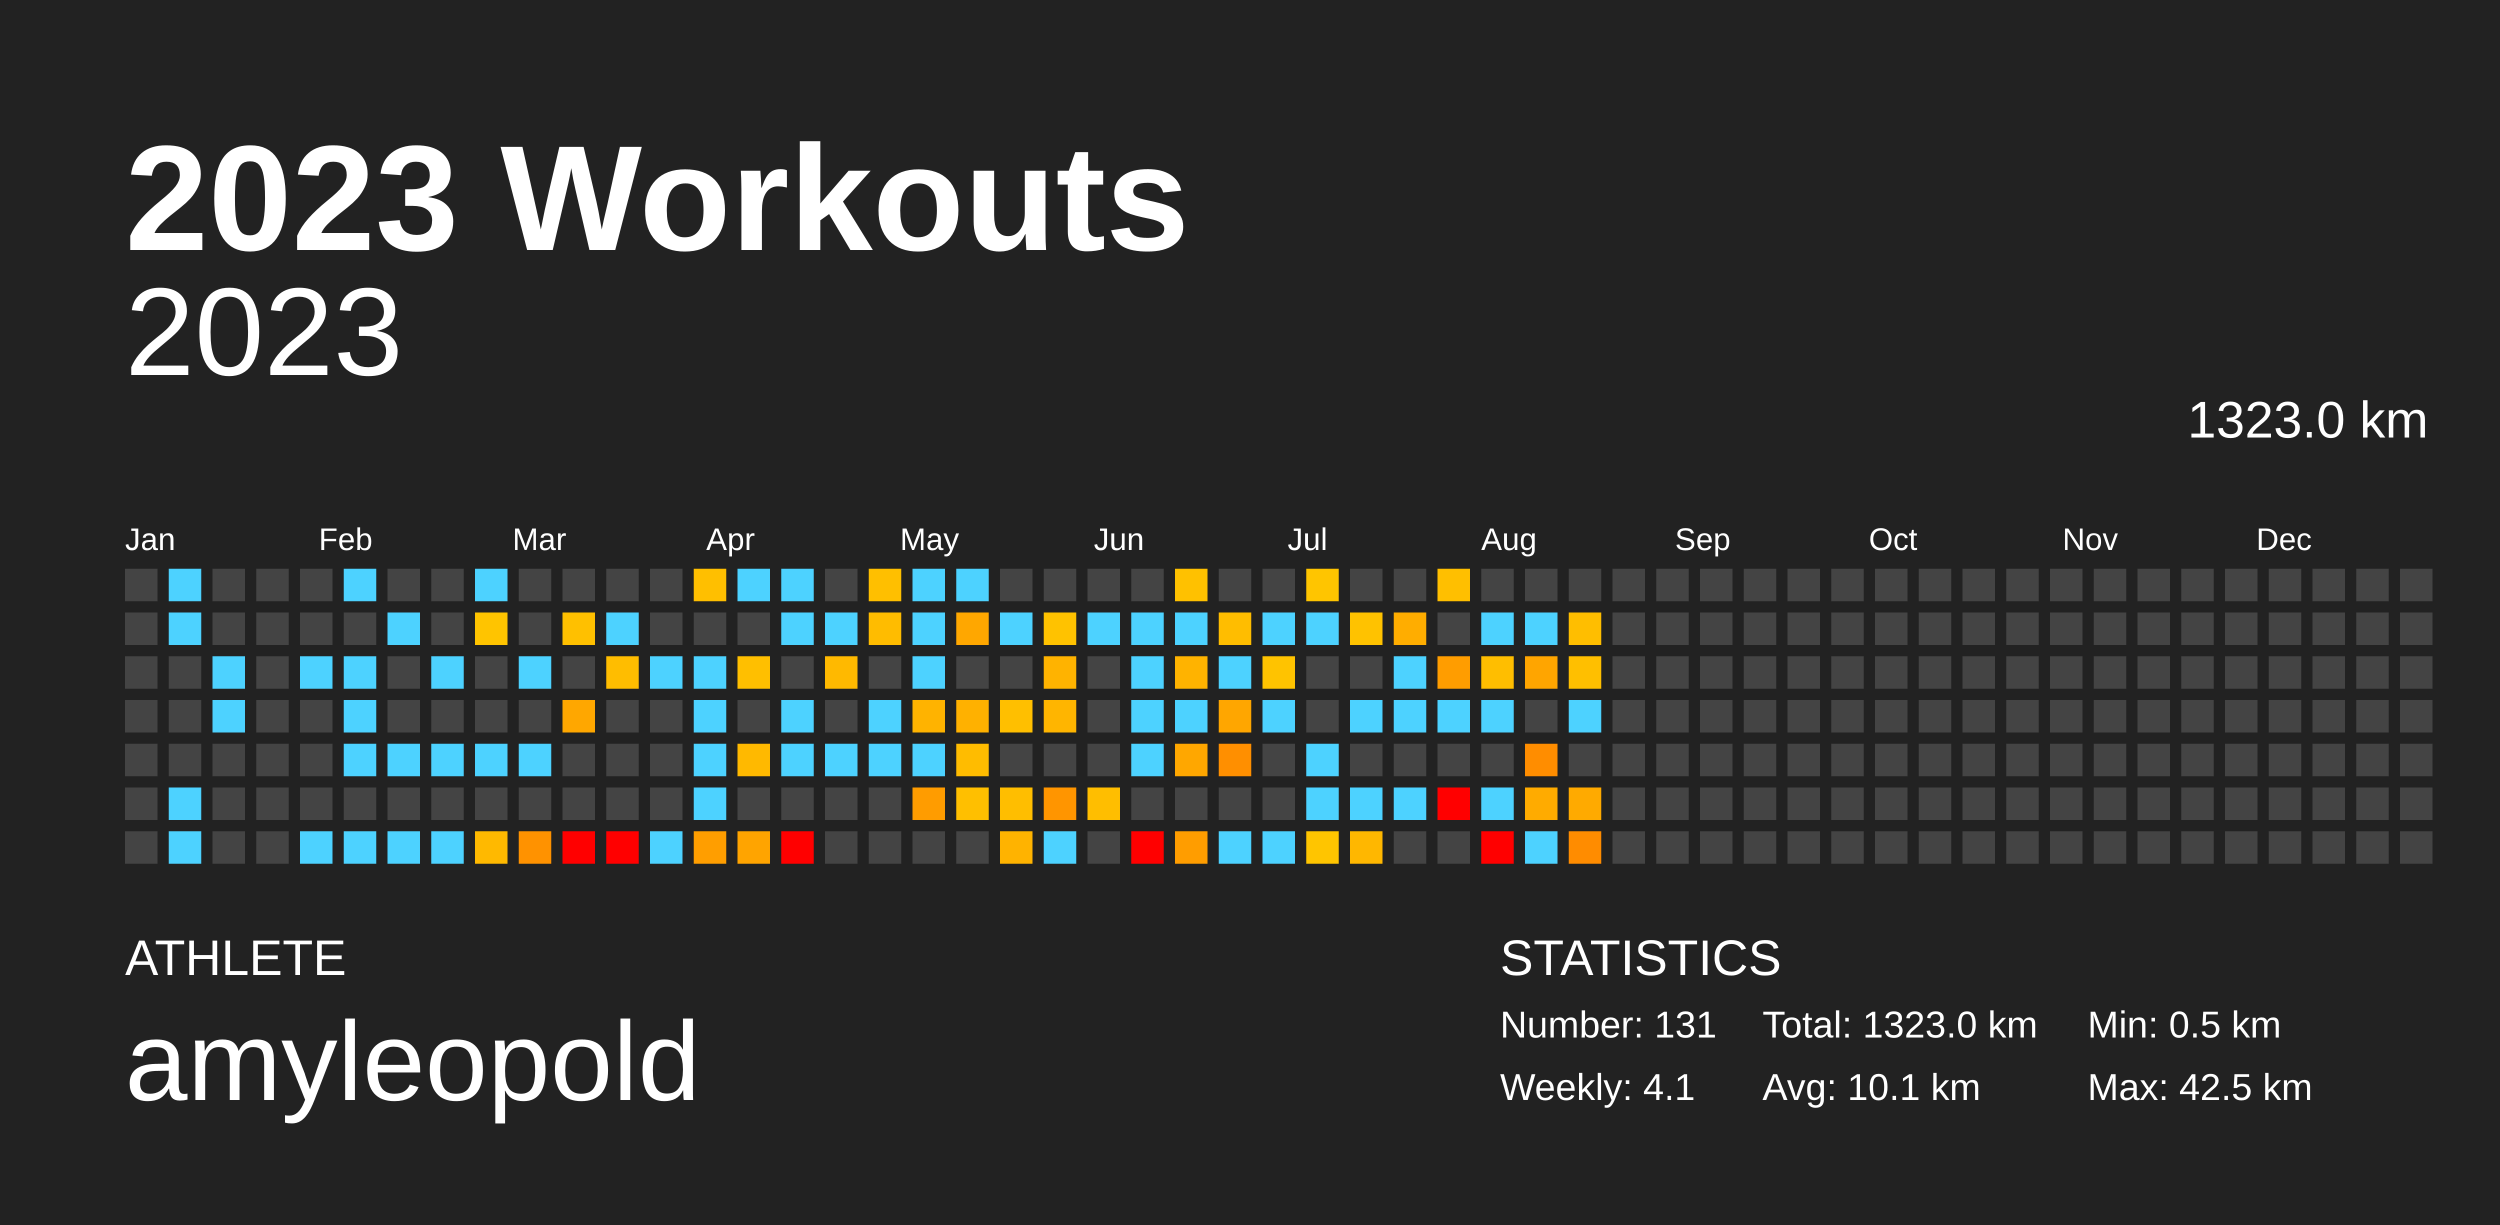
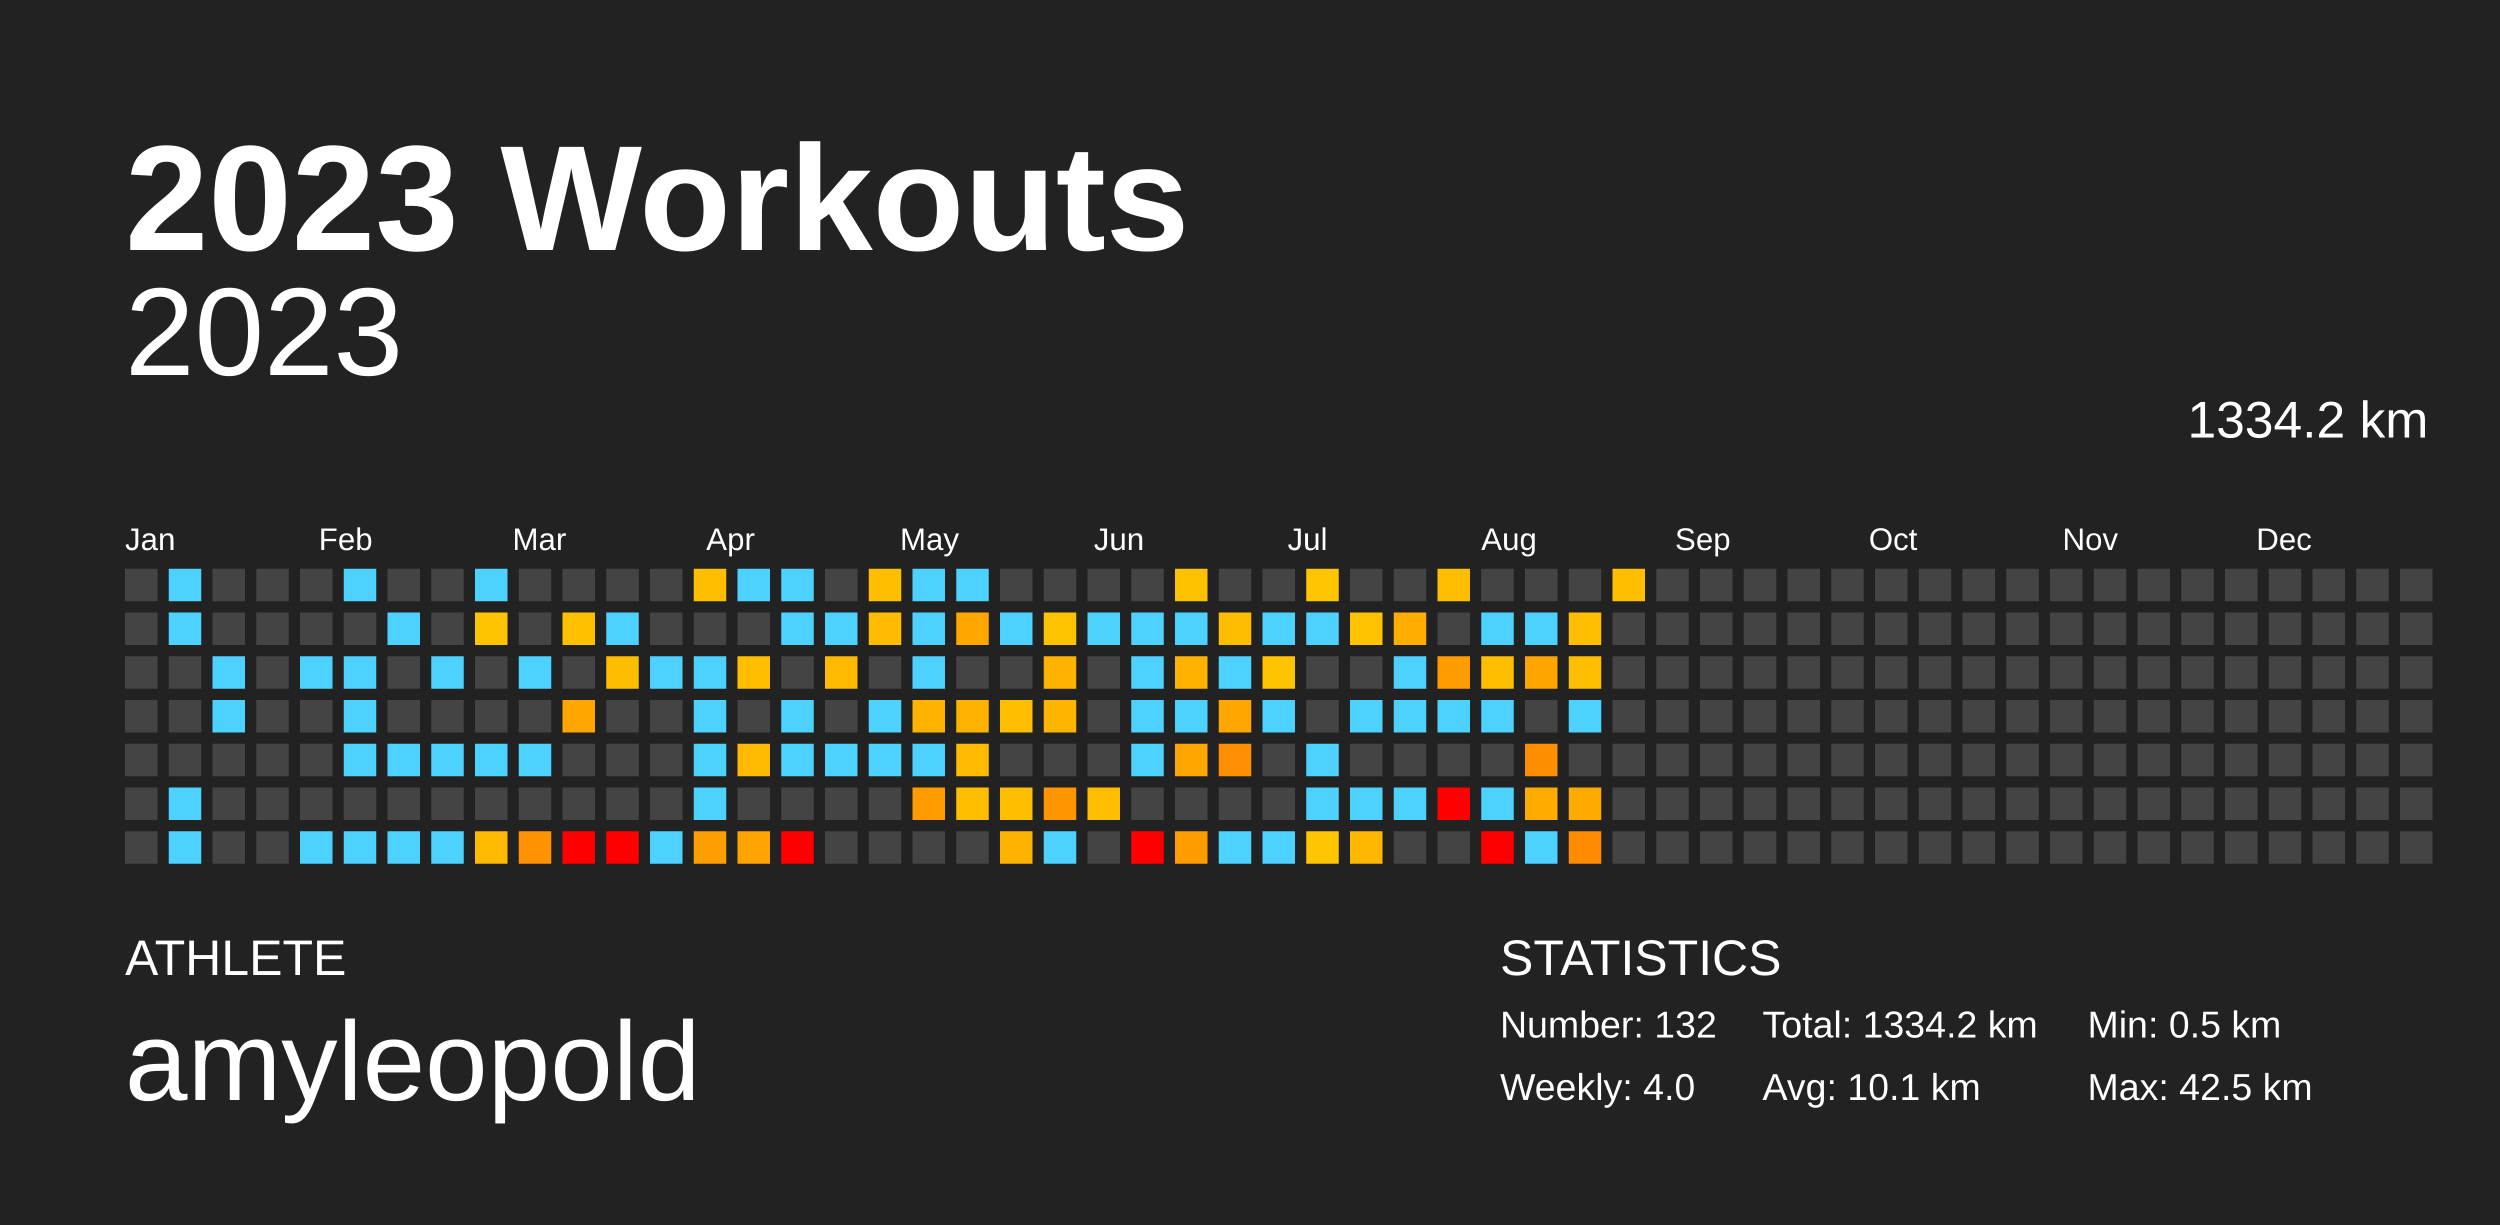
<svg xmlns="http://www.w3.org/2000/svg" baseProfile="full" height="98mm" version="1.1" viewBox="0,0,200,98" width="200mm">
  <defs />
  <rect fill="#222222" height="98" width="200" x="0" y="0" />
  <text fill="#FFFFFF" style="font-size:12px; font-family:Arial; font-weight:bold;" x="10" y="20">2023 Workouts</text>
  <text fill="#FFFFFF" style="font-size:4px; font-family:Arial" x="10" y="78">ATHLETE</text>
  <text fill="#FFFFFF" style="font-size:9px; font-family:Arial" x="10" y="88">amyleopold</text>
  <text fill="#FFFFFF" style="font-size:4px; font-family:Arial" x="120" y="78">STATISTICS</text>
-   <text fill="#FFFFFF" style="font-size:3px; font-family:Arial" x="120" y="83">Number: 131</text>
-   <text fill="#FFFFFF" style="font-size:3px; font-family:Arial" x="120" y="88">Weekly: 4.1</text>
-   <text fill="#FFFFFF" style="font-size:3px; font-family:Arial" x="141" y="83">Total: 1323.0 km</text>
+   <text fill="#FFFFFF" style="font-size:3px; font-family:Arial" x="120" y="83">Number: 132</text>
+   <text fill="#FFFFFF" style="font-size:3px; font-family:Arial" x="120" y="88">Weekly: 4.0</text>
+   <text fill="#FFFFFF" style="font-size:3px; font-family:Arial" x="141" y="83">Total: 1334.2 km</text>
  <text fill="#FFFFFF" style="font-size:3px; font-family:Arial" x="141" y="88">Avg: 10.1 km</text>
  <text fill="#FFFFFF" style="font-size:3px; font-family:Arial" x="167" y="83">Min: 0.5 km</text>
  <text fill="#FFFFFF" style="font-size:3px; font-family:Arial" x="167" y="88">Max: 42.5 km</text>
  <text alignment-baseline="hanging" fill="#FFFFFF" style="font-size:10.0px; font-family:Arial;" x="10" y="30">2023</text>
-   <text alignment-baseline="hanging" fill="#FFFFFF" style="font-size:4.125px; font-family:Arial;" x="175" y="35">1323.0 km</text>
+   <text alignment-baseline="hanging" fill="#FFFFFF" style="font-size:4.125px; font-family:Arial;" x="175" y="35">1334.2 km</text>
  <text fill="#FFFFFF" style="font-size:2.5px; font-family:Arial" x="10.0" y="44">Jan</text>
  <text fill="#FFFFFF" style="font-size:2.5px; font-family:Arial" x="25.5" y="44">Feb</text>
  <text fill="#FFFFFF" style="font-size:2.5px; font-family:Arial" x="41.0" y="44">Mar</text>
  <text fill="#FFFFFF" style="font-size:2.5px; font-family:Arial" x="56.5" y="44">Apr</text>
  <text fill="#FFFFFF" style="font-size:2.5px; font-family:Arial" x="72.0" y="44">May</text>
  <text fill="#FFFFFF" style="font-size:2.5px; font-family:Arial" x="87.5" y="44">Jun</text>
  <text fill="#FFFFFF" style="font-size:2.5px; font-family:Arial" x="103.0" y="44">Jul</text>
  <text fill="#FFFFFF" style="font-size:2.5px; font-family:Arial" x="118.5" y="44">Aug</text>
  <text fill="#FFFFFF" style="font-size:2.5px; font-family:Arial" x="134.0" y="44">Sep</text>
  <text fill="#FFFFFF" style="font-size:2.5px; font-family:Arial" x="149.5" y="44">Oct</text>
  <text fill="#FFFFFF" style="font-size:2.5px; font-family:Arial" x="165.0" y="44">Nov</text>
  <text fill="#FFFFFF" style="font-size:2.5px; font-family:Arial" x="180.5" y="44">Dec</text>
  <rect fill="#444444" height="2.6" width="2.6" x="10.0" y="45.5" />
  <rect fill="#444444" height="2.6" width="2.6" x="10.0" y="49.0" />
  <rect fill="#444444" height="2.6" width="2.6" x="10.0" y="52.5" />
  <rect fill="#444444" height="2.6" width="2.6" x="10.0" y="56.0" />
  <rect fill="#444444" height="2.6" width="2.6" x="10.0" y="59.5" />
  <rect fill="#444444" height="2.6" width="2.6" x="10.0" y="63.0" />
  <rect fill="#444444" height="2.6" width="2.6" x="10.0" y="66.5" />
  <rect fill="#4dd2ff" height="2.6" width="2.6" x="13.5" y="45.5" />
  <rect fill="#4dd2ff" height="2.6" width="2.6" x="13.5" y="49.0" />
  <rect fill="#444444" height="2.6" width="2.6" x="13.5" y="52.5" />
  <rect fill="#444444" height="2.6" width="2.6" x="13.5" y="56.0" />
  <rect fill="#444444" height="2.6" width="2.6" x="13.5" y="59.5" />
  <rect fill="#4dd2ff" height="2.6" width="2.6" x="13.5" y="63.0" />
  <rect fill="#4dd2ff" height="2.6" width="2.6" x="13.5" y="66.5" />
  <rect fill="#444444" height="2.6" width="2.6" x="17.0" y="45.5" />
  <rect fill="#444444" height="2.6" width="2.6" x="17.0" y="49.0" />
  <rect fill="#4dd2ff" height="2.6" width="2.6" x="17.0" y="52.5" />
  <rect fill="#4dd2ff" height="2.6" width="2.6" x="17.0" y="56.0" />
  <rect fill="#444444" height="2.6" width="2.6" x="17.0" y="59.5" />
  <rect fill="#444444" height="2.6" width="2.6" x="17.0" y="63.0" />
  <rect fill="#444444" height="2.6" width="2.6" x="17.0" y="66.5" />
  <rect fill="#444444" height="2.6" width="2.6" x="20.5" y="45.5" />
  <rect fill="#444444" height="2.6" width="2.6" x="20.5" y="49.0" />
  <rect fill="#444444" height="2.6" width="2.6" x="20.5" y="52.5" />
  <rect fill="#444444" height="2.6" width="2.6" x="20.5" y="56.0" />
  <rect fill="#444444" height="2.6" width="2.6" x="20.5" y="59.5" />
  <rect fill="#444444" height="2.6" width="2.6" x="20.5" y="63.0" />
  <rect fill="#444444" height="2.6" width="2.6" x="20.5" y="66.5" />
  <rect fill="#444444" height="2.6" width="2.6" x="24.0" y="45.5" />
  <rect fill="#444444" height="2.6" width="2.6" x="24.0" y="49.0" />
  <rect fill="#4dd2ff" height="2.6" width="2.6" x="24.0" y="52.5" />
  <rect fill="#444444" height="2.6" width="2.6" x="24.0" y="56.0" />
  <rect fill="#444444" height="2.6" width="2.6" x="24.0" y="59.5" />
  <rect fill="#444444" height="2.6" width="2.6" x="24.0" y="63.0" />
  <rect fill="#4dd2ff" height="2.6" width="2.6" x="24.0" y="66.5" />
  <rect fill="#4dd2ff" height="2.6" width="2.6" x="27.5" y="45.5" />
  <rect fill="#444444" height="2.6" width="2.6" x="27.5" y="49.0" />
  <rect fill="#4dd2ff" height="2.6" width="2.6" x="27.5" y="52.5" />
  <rect fill="#4dd2ff" height="2.6" width="2.6" x="27.5" y="56.0" />
  <rect fill="#4dd2ff" height="2.6" width="2.6" x="27.5" y="59.5" />
  <rect fill="#444444" height="2.6" width="2.6" x="27.5" y="63.0" />
  <rect fill="#4dd2ff" height="2.6" width="2.6" x="27.5" y="66.5" />
  <rect fill="#444444" height="2.6" width="2.6" x="31.0" y="45.5" />
  <rect fill="#4dd2ff" height="2.6" width="2.6" x="31.0" y="49.0" />
  <rect fill="#444444" height="2.6" width="2.6" x="31.0" y="52.5" />
  <rect fill="#444444" height="2.6" width="2.6" x="31.0" y="56.0" />
  <rect fill="#4dd2ff" height="2.6" width="2.6" x="31.0" y="59.5" />
  <rect fill="#444444" height="2.6" width="2.6" x="31.0" y="63.0" />
  <rect fill="#4dd2ff" height="2.6" width="2.6" x="31.0" y="66.5" />
  <rect fill="#444444" height="2.6" width="2.6" x="34.5" y="45.5" />
  <rect fill="#444444" height="2.6" width="2.6" x="34.5" y="49.0" />
  <rect fill="#4dd2ff" height="2.6" width="2.6" x="34.5" y="52.5" />
  <rect fill="#444444" height="2.6" width="2.6" x="34.5" y="56.0" />
  <rect fill="#4dd2ff" height="2.6" width="2.6" x="34.5" y="59.5" />
  <rect fill="#444444" height="2.6" width="2.6" x="34.5" y="63.0" />
  <rect fill="#4dd2ff" height="2.6" width="2.6" x="34.5" y="66.5" />
  <rect fill="#4dd2ff" height="2.6" width="2.6" x="38.0" y="45.5" />
  <rect fill="#ffc400" height="2.6" width="2.6" x="38.0" y="49.0" />
  <rect fill="#444444" height="2.6" width="2.6" x="38.0" y="52.5" />
  <rect fill="#444444" height="2.6" width="2.6" x="38.0" y="56.0" />
  <rect fill="#4dd2ff" height="2.6" width="2.6" x="38.0" y="59.5" />
  <rect fill="#444444" height="2.6" width="2.6" x="38.0" y="63.0" />
  <rect fill="#ffb900" height="2.6" width="2.6" x="38.0" y="66.5" />
  <rect fill="#444444" height="2.6" width="2.6" x="41.5" y="45.5" />
  <rect fill="#444444" height="2.6" width="2.6" x="41.5" y="49.0" />
  <rect fill="#4dd2ff" height="2.6" width="2.6" x="41.5" y="52.5" />
  <rect fill="#444444" height="2.6" width="2.6" x="41.5" y="56.0" />
  <rect fill="#4dd2ff" height="2.6" width="2.6" x="41.5" y="59.5" />
  <rect fill="#444444" height="2.6" width="2.6" x="41.5" y="63.0" />
  <rect fill="#ff9200" height="2.6" width="2.6" x="41.5" y="66.5" />
  <rect fill="#444444" height="2.6" width="2.6" x="45.0" y="45.5" />
  <rect fill="#ffc000" height="2.6" width="2.6" x="45.0" y="49.0" />
  <rect fill="#444444" height="2.6" width="2.6" x="45.0" y="52.5" />
  <rect fill="#ffa700" height="2.6" width="2.6" x="45.0" y="56.0" />
  <rect fill="#444444" height="2.6" width="2.6" x="45.0" y="59.5" />
  <rect fill="#444444" height="2.6" width="2.6" x="45.0" y="63.0" />
  <rect fill="red" height="2.6" width="2.6" x="45.0" y="66.5" />
  <rect fill="#444444" height="2.6" width="2.6" x="48.5" y="45.5" />
  <rect fill="#4dd2ff" height="2.6" width="2.6" x="48.5" y="49.0" />
  <rect fill="#ffbd00" height="2.6" width="2.6" x="48.5" y="52.5" />
  <rect fill="#444444" height="2.6" width="2.6" x="48.5" y="56.0" />
  <rect fill="#444444" height="2.6" width="2.6" x="48.5" y="59.5" />
  <rect fill="#444444" height="2.6" width="2.6" x="48.5" y="63.0" />
  <rect fill="red" height="2.6" width="2.6" x="48.5" y="66.5" />
  <rect fill="#444444" height="2.6" width="2.6" x="52.0" y="45.5" />
  <rect fill="#444444" height="2.6" width="2.6" x="52.0" y="49.0" />
  <rect fill="#4dd2ff" height="2.6" width="2.6" x="52.0" y="52.5" />
  <rect fill="#444444" height="2.6" width="2.6" x="52.0" y="56.0" />
  <rect fill="#444444" height="2.6" width="2.6" x="52.0" y="59.5" />
  <rect fill="#444444" height="2.6" width="2.6" x="52.0" y="63.0" />
  <rect fill="#4dd2ff" height="2.6" width="2.6" x="52.0" y="66.5" />
  <rect fill="#ffbf00" height="2.6" width="2.6" x="55.5" y="45.5" />
  <rect fill="#444444" height="2.6" width="2.6" x="55.5" y="49.0" />
  <rect fill="#4dd2ff" height="2.6" width="2.6" x="55.5" y="52.5" />
  <rect fill="#4dd2ff" height="2.6" width="2.6" x="55.5" y="56.0" />
  <rect fill="#4dd2ff" height="2.6" width="2.6" x="55.5" y="59.5" />
  <rect fill="#4dd2ff" height="2.6" width="2.6" x="55.5" y="63.0" />
  <rect fill="#ff9e00" height="2.6" width="2.6" x="55.5" y="66.5" />
  <rect fill="#4dd2ff" height="2.6" width="2.6" x="59.0" y="45.5" />
  <rect fill="#444444" height="2.6" width="2.6" x="59.0" y="49.0" />
  <rect fill="#ffbf00" height="2.6" width="2.6" x="59.0" y="52.5" />
  <rect fill="#444444" height="2.6" width="2.6" x="59.0" y="56.0" />
  <rect fill="#ffb900" height="2.6" width="2.6" x="59.0" y="59.5" />
  <rect fill="#444444" height="2.6" width="2.6" x="59.0" y="63.0" />
  <rect fill="#ffa400" height="2.6" width="2.6" x="59.0" y="66.5" />
  <rect fill="#4dd2ff" height="2.6" width="2.6" x="62.5" y="45.5" />
  <rect fill="#4dd2ff" height="2.6" width="2.6" x="62.5" y="49.0" />
  <rect fill="#444444" height="2.6" width="2.6" x="62.5" y="52.5" />
  <rect fill="#4dd2ff" height="2.6" width="2.6" x="62.5" y="56.0" />
  <rect fill="#4dd2ff" height="2.6" width="2.6" x="62.5" y="59.5" />
  <rect fill="#444444" height="2.6" width="2.6" x="62.5" y="63.0" />
  <rect fill="red" height="2.6" width="2.6" x="62.5" y="66.5" />
  <rect fill="#444444" height="2.6" width="2.6" x="66.0" y="45.5" />
  <rect fill="#4dd2ff" height="2.6" width="2.6" x="66.0" y="49.0" />
  <rect fill="#ffb900" height="2.6" width="2.6" x="66.0" y="52.5" />
  <rect fill="#444444" height="2.6" width="2.6" x="66.0" y="56.0" />
  <rect fill="#4dd2ff" height="2.6" width="2.6" x="66.0" y="59.5" />
  <rect fill="#444444" height="2.6" width="2.6" x="66.0" y="63.0" />
  <rect fill="#444444" height="2.6" width="2.6" x="66.0" y="66.5" />
  <rect fill="#ffbf00" height="2.6" width="2.6" x="69.5" y="45.5" />
  <rect fill="#ffbc00" height="2.6" width="2.6" x="69.5" y="49.0" />
  <rect fill="#444444" height="2.6" width="2.6" x="69.5" y="52.5" />
  <rect fill="#4dd2ff" height="2.6" width="2.6" x="69.5" y="56.0" />
  <rect fill="#4dd2ff" height="2.6" width="2.6" x="69.5" y="59.5" />
  <rect fill="#444444" height="2.6" width="2.6" x="69.5" y="63.0" />
  <rect fill="#444444" height="2.6" width="2.6" x="69.5" y="66.5" />
  <rect fill="#4dd2ff" height="2.6" width="2.6" x="73.0" y="45.5" />
  <rect fill="#4dd2ff" height="2.6" width="2.6" x="73.0" y="49.0" />
  <rect fill="#4dd2ff" height="2.6" width="2.6" x="73.0" y="52.5" />
  <rect fill="#ffb300" height="2.6" width="2.6" x="73.0" y="56.0" />
  <rect fill="#4dd2ff" height="2.6" width="2.6" x="73.0" y="59.5" />
  <rect fill="#ff9c00" height="2.6" width="2.6" x="73.0" y="63.0" />
  <rect fill="#444444" height="2.6" width="2.6" x="73.0" y="66.5" />
  <rect fill="#4dd2ff" height="2.6" width="2.6" x="76.5" y="45.5" />
  <rect fill="#ffa700" height="2.6" width="2.6" x="76.5" y="49.0" />
  <rect fill="#444444" height="2.6" width="2.6" x="76.5" y="52.5" />
  <rect fill="#ffb100" height="2.6" width="2.6" x="76.5" y="56.0" />
  <rect fill="#ffbc00" height="2.6" width="2.6" x="76.5" y="59.5" />
  <rect fill="#ffbf00" height="2.6" width="2.6" x="76.5" y="63.0" />
  <rect fill="#444444" height="2.6" width="2.6" x="76.5" y="66.5" />
  <rect fill="#444444" height="2.6" width="2.6" x="80.0" y="45.5" />
  <rect fill="#4dd2ff" height="2.6" width="2.6" x="80.0" y="49.0" />
  <rect fill="#444444" height="2.6" width="2.6" x="80.0" y="52.5" />
  <rect fill="#ffbf00" height="2.6" width="2.6" x="80.0" y="56.0" />
  <rect fill="#444444" height="2.6" width="2.6" x="80.0" y="59.5" />
  <rect fill="#ffbe00" height="2.6" width="2.6" x="80.0" y="63.0" />
  <rect fill="#ffb300" height="2.6" width="2.6" x="80.0" y="66.5" />
  <rect fill="#444444" height="2.6" width="2.6" x="83.5" y="45.5" />
  <rect fill="#ffc200" height="2.6" width="2.6" x="83.5" y="49.0" />
  <rect fill="#ffb300" height="2.6" width="2.6" x="83.5" y="52.5" />
  <rect fill="#ffb500" height="2.6" width="2.6" x="83.5" y="56.0" />
  <rect fill="#444444" height="2.6" width="2.6" x="83.5" y="59.5" />
  <rect fill="#ff9500" height="2.6" width="2.6" x="83.5" y="63.0" />
  <rect fill="#4dd2ff" height="2.6" width="2.6" x="83.5" y="66.5" />
  <rect fill="#444444" height="2.6" width="2.6" x="87.0" y="45.5" />
  <rect fill="#4dd2ff" height="2.6" width="2.6" x="87.0" y="49.0" />
  <rect fill="#444444" height="2.6" width="2.6" x="87.0" y="52.5" />
  <rect fill="#444444" height="2.6" width="2.6" x="87.0" y="56.0" />
  <rect fill="#444444" height="2.6" width="2.6" x="87.0" y="59.5" />
  <rect fill="#ffbe00" height="2.6" width="2.6" x="87.0" y="63.0" />
  <rect fill="#444444" height="2.6" width="2.6" x="87.0" y="66.5" />
  <rect fill="#444444" height="2.6" width="2.6" x="90.5" y="45.5" />
  <rect fill="#4dd2ff" height="2.6" width="2.6" x="90.5" y="49.0" />
  <rect fill="#4dd2ff" height="2.6" width="2.6" x="90.5" y="52.5" />
  <rect fill="#4dd2ff" height="2.6" width="2.6" x="90.5" y="56.0" />
  <rect fill="#4dd2ff" height="2.6" width="2.6" x="90.5" y="59.5" />
  <rect fill="#444444" height="2.6" width="2.6" x="90.5" y="63.0" />
  <rect fill="red" height="2.6" width="2.6" x="90.5" y="66.5" />
  <rect fill="#ffc100" height="2.6" width="2.6" x="94.0" y="45.5" />
  <rect fill="#4dd2ff" height="2.6" width="2.6" x="94.0" y="49.0" />
  <rect fill="#ffb300" height="2.6" width="2.6" x="94.0" y="52.5" />
  <rect fill="#4dd2ff" height="2.6" width="2.6" x="94.0" y="56.0" />
  <rect fill="#ffa700" height="2.6" width="2.6" x="94.0" y="59.5" />
  <rect fill="#444444" height="2.6" width="2.6" x="94.0" y="63.0" />
  <rect fill="#ff9d00" height="2.6" width="2.6" x="94.0" y="66.5" />
  <rect fill="#444444" height="2.6" width="2.6" x="97.5" y="45.5" />
  <rect fill="#ffbd00" height="2.6" width="2.6" x="97.5" y="49.0" />
  <rect fill="#4dd2ff" height="2.6" width="2.6" x="97.5" y="52.5" />
  <rect fill="#ffa600" height="2.6" width="2.6" x="97.5" y="56.0" />
  <rect fill="#ff8f00" height="2.6" width="2.6" x="97.5" y="59.5" />
  <rect fill="#444444" height="2.6" width="2.6" x="97.5" y="63.0" />
  <rect fill="#4dd2ff" height="2.6" width="2.6" x="97.5" y="66.5" />
  <rect fill="#444444" height="2.6" width="2.6" x="101.0" y="45.5" />
  <rect fill="#4dd2ff" height="2.6" width="2.6" x="101.0" y="49.0" />
  <rect fill="#ffc300" height="2.6" width="2.6" x="101.0" y="52.5" />
  <rect fill="#4dd2ff" height="2.6" width="2.6" x="101.0" y="56.0" />
  <rect fill="#444444" height="2.6" width="2.6" x="101.0" y="59.5" />
  <rect fill="#444444" height="2.6" width="2.6" x="101.0" y="63.0" />
  <rect fill="#4dd2ff" height="2.6" width="2.6" x="101.0" y="66.5" />
  <rect fill="#ffc500" height="2.6" width="2.6" x="104.5" y="45.5" />
  <rect fill="#4dd2ff" height="2.6" width="2.6" x="104.5" y="49.0" />
  <rect fill="#444444" height="2.6" width="2.6" x="104.5" y="52.5" />
  <rect fill="#444444" height="2.6" width="2.6" x="104.5" y="56.0" />
  <rect fill="#4dd2ff" height="2.6" width="2.6" x="104.5" y="59.5" />
  <rect fill="#4dd2ff" height="2.6" width="2.6" x="104.5" y="63.0" />
  <rect fill="#ffc500" height="2.6" width="2.6" x="104.5" y="66.5" />
  <rect fill="#444444" height="2.6" width="2.6" x="108.0" y="45.5" />
  <rect fill="#ffc200" height="2.6" width="2.6" x="108.0" y="49.0" />
  <rect fill="#444444" height="2.6" width="2.6" x="108.0" y="52.5" />
  <rect fill="#4dd2ff" height="2.6" width="2.6" x="108.0" y="56.0" />
  <rect fill="#444444" height="2.6" width="2.6" x="108.0" y="59.5" />
  <rect fill="#4dd2ff" height="2.6" width="2.6" x="108.0" y="63.0" />
  <rect fill="#ffb700" height="2.6" width="2.6" x="108.0" y="66.5" />
  <rect fill="#444444" height="2.6" width="2.6" x="111.5" y="45.5" />
  <rect fill="#ffad00" height="2.6" width="2.6" x="111.5" y="49.0" />
  <rect fill="#4dd2ff" height="2.6" width="2.6" x="111.5" y="52.5" />
  <rect fill="#4dd2ff" height="2.6" width="2.6" x="111.5" y="56.0" />
  <rect fill="#444444" height="2.6" width="2.6" x="111.5" y="59.5" />
  <rect fill="#4dd2ff" height="2.6" width="2.6" x="111.5" y="63.0" />
  <rect fill="#444444" height="2.6" width="2.6" x="111.5" y="66.5" />
  <rect fill="#ffbf00" height="2.6" width="2.6" x="115.0" y="45.5" />
  <rect fill="#444444" height="2.6" width="2.6" x="115.0" y="49.0" />
  <rect fill="#ff9d00" height="2.6" width="2.6" x="115.0" y="52.5" />
  <rect fill="#4dd2ff" height="2.6" width="2.6" x="115.0" y="56.0" />
  <rect fill="#444444" height="2.6" width="2.6" x="115.0" y="59.5" />
  <rect fill="red" height="2.6" width="2.6" x="115.0" y="63.0" />
  <rect fill="#444444" height="2.6" width="2.6" x="115.0" y="66.5" />
  <rect fill="#444444" height="2.6" width="2.6" x="118.5" y="45.5" />
  <rect fill="#4dd2ff" height="2.6" width="2.6" x="118.5" y="49.0" />
  <rect fill="#ffbe00" height="2.6" width="2.6" x="118.5" y="52.5" />
  <rect fill="#4dd2ff" height="2.6" width="2.6" x="118.5" y="56.0" />
  <rect fill="#444444" height="2.6" width="2.6" x="118.5" y="59.5" />
  <rect fill="#4dd2ff" height="2.6" width="2.6" x="118.5" y="63.0" />
  <rect fill="red" height="2.6" width="2.6" x="118.5" y="66.5" />
  <rect fill="#444444" height="2.6" width="2.6" x="122.0" y="45.5" />
  <rect fill="#4dd2ff" height="2.6" width="2.6" x="122.0" y="49.0" />
  <rect fill="#ffa500" height="2.6" width="2.6" x="122.0" y="52.5" />
  <rect fill="#444444" height="2.6" width="2.6" x="122.0" y="56.0" />
  <rect fill="#ff8d00" height="2.6" width="2.6" x="122.0" y="59.5" />
  <rect fill="#ffab00" height="2.6" width="2.6" x="122.0" y="63.0" />
  <rect fill="#4dd2ff" height="2.6" width="2.6" x="122.0" y="66.5" />
  <rect fill="#444444" height="2.6" width="2.6" x="125.5" y="45.5" />
  <rect fill="#ffbe00" height="2.6" width="2.6" x="125.5" y="49.0" />
  <rect fill="#ffbf00" height="2.6" width="2.6" x="125.5" y="52.5" />
  <rect fill="#4dd2ff" height="2.6" width="2.6" x="125.5" y="56.0" />
  <rect fill="#444444" height="2.6" width="2.6" x="125.5" y="59.5" />
  <rect fill="#ffaa00" height="2.6" width="2.6" x="125.5" y="63.0" />
  <rect fill="#ff8c00" height="2.6" width="2.6" x="125.5" y="66.5" />
-   <rect fill="#444444" height="2.6" width="2.6" x="129.0" y="45.5" />
+   <rect fill="#ffbe00" height="2.6" width="2.6" x="129.0" y="45.5" />
  <rect fill="#444444" height="2.6" width="2.6" x="129.0" y="49.0" />
  <rect fill="#444444" height="2.6" width="2.6" x="129.0" y="52.5" />
  <rect fill="#444444" height="2.6" width="2.6" x="129.0" y="56.0" />
  <rect fill="#444444" height="2.6" width="2.6" x="129.0" y="59.5" />
  <rect fill="#444444" height="2.6" width="2.6" x="129.0" y="63.0" />
  <rect fill="#444444" height="2.6" width="2.6" x="129.0" y="66.5" />
  <rect fill="#444444" height="2.6" width="2.6" x="132.5" y="45.5" />
  <rect fill="#444444" height="2.6" width="2.6" x="132.5" y="49.0" />
  <rect fill="#444444" height="2.6" width="2.6" x="132.5" y="52.5" />
  <rect fill="#444444" height="2.6" width="2.6" x="132.5" y="56.0" />
  <rect fill="#444444" height="2.6" width="2.6" x="132.5" y="59.5" />
  <rect fill="#444444" height="2.6" width="2.6" x="132.5" y="63.0" />
  <rect fill="#444444" height="2.6" width="2.6" x="132.5" y="66.5" />
  <rect fill="#444444" height="2.6" width="2.6" x="136.0" y="45.5" />
  <rect fill="#444444" height="2.6" width="2.6" x="136.0" y="49.0" />
  <rect fill="#444444" height="2.6" width="2.6" x="136.0" y="52.5" />
  <rect fill="#444444" height="2.6" width="2.6" x="136.0" y="56.0" />
  <rect fill="#444444" height="2.6" width="2.6" x="136.0" y="59.5" />
  <rect fill="#444444" height="2.6" width="2.6" x="136.0" y="63.0" />
  <rect fill="#444444" height="2.6" width="2.6" x="136.0" y="66.5" />
  <rect fill="#444444" height="2.6" width="2.6" x="139.5" y="45.5" />
  <rect fill="#444444" height="2.6" width="2.6" x="139.5" y="49.0" />
  <rect fill="#444444" height="2.6" width="2.6" x="139.5" y="52.5" />
  <rect fill="#444444" height="2.6" width="2.6" x="139.5" y="56.0" />
  <rect fill="#444444" height="2.6" width="2.6" x="139.5" y="59.5" />
  <rect fill="#444444" height="2.6" width="2.6" x="139.5" y="63.0" />
  <rect fill="#444444" height="2.6" width="2.6" x="139.5" y="66.5" />
  <rect fill="#444444" height="2.6" width="2.6" x="143.0" y="45.5" />
  <rect fill="#444444" height="2.6" width="2.6" x="143.0" y="49.0" />
  <rect fill="#444444" height="2.6" width="2.6" x="143.0" y="52.5" />
  <rect fill="#444444" height="2.6" width="2.6" x="143.0" y="56.0" />
  <rect fill="#444444" height="2.6" width="2.6" x="143.0" y="59.5" />
  <rect fill="#444444" height="2.6" width="2.6" x="143.0" y="63.0" />
  <rect fill="#444444" height="2.6" width="2.6" x="143.0" y="66.5" />
  <rect fill="#444444" height="2.6" width="2.6" x="146.5" y="45.5" />
  <rect fill="#444444" height="2.6" width="2.6" x="146.5" y="49.0" />
  <rect fill="#444444" height="2.6" width="2.6" x="146.5" y="52.5" />
  <rect fill="#444444" height="2.6" width="2.6" x="146.5" y="56.0" />
  <rect fill="#444444" height="2.6" width="2.6" x="146.5" y="59.5" />
  <rect fill="#444444" height="2.6" width="2.6" x="146.5" y="63.0" />
  <rect fill="#444444" height="2.6" width="2.6" x="146.5" y="66.5" />
  <rect fill="#444444" height="2.6" width="2.6" x="150.0" y="45.5" />
  <rect fill="#444444" height="2.6" width="2.6" x="150.0" y="49.0" />
  <rect fill="#444444" height="2.6" width="2.6" x="150.0" y="52.5" />
  <rect fill="#444444" height="2.6" width="2.6" x="150.0" y="56.0" />
  <rect fill="#444444" height="2.6" width="2.6" x="150.0" y="59.5" />
  <rect fill="#444444" height="2.6" width="2.6" x="150.0" y="63.0" />
  <rect fill="#444444" height="2.6" width="2.6" x="150.0" y="66.5" />
  <rect fill="#444444" height="2.6" width="2.6" x="153.5" y="45.5" />
  <rect fill="#444444" height="2.6" width="2.6" x="153.5" y="49.0" />
  <rect fill="#444444" height="2.6" width="2.6" x="153.5" y="52.5" />
  <rect fill="#444444" height="2.6" width="2.6" x="153.5" y="56.0" />
  <rect fill="#444444" height="2.6" width="2.6" x="153.5" y="59.5" />
  <rect fill="#444444" height="2.6" width="2.6" x="153.5" y="63.0" />
  <rect fill="#444444" height="2.6" width="2.6" x="153.5" y="66.5" />
  <rect fill="#444444" height="2.6" width="2.6" x="157.0" y="45.5" />
  <rect fill="#444444" height="2.6" width="2.6" x="157.0" y="49.0" />
  <rect fill="#444444" height="2.6" width="2.6" x="157.0" y="52.5" />
  <rect fill="#444444" height="2.6" width="2.6" x="157.0" y="56.0" />
  <rect fill="#444444" height="2.6" width="2.6" x="157.0" y="59.5" />
  <rect fill="#444444" height="2.6" width="2.6" x="157.0" y="63.0" />
  <rect fill="#444444" height="2.6" width="2.6" x="157.0" y="66.5" />
  <rect fill="#444444" height="2.6" width="2.6" x="160.5" y="45.5" />
  <rect fill="#444444" height="2.6" width="2.6" x="160.5" y="49.0" />
  <rect fill="#444444" height="2.6" width="2.6" x="160.5" y="52.5" />
  <rect fill="#444444" height="2.6" width="2.6" x="160.5" y="56.0" />
  <rect fill="#444444" height="2.6" width="2.6" x="160.5" y="59.5" />
  <rect fill="#444444" height="2.6" width="2.6" x="160.5" y="63.0" />
  <rect fill="#444444" height="2.6" width="2.6" x="160.5" y="66.5" />
  <rect fill="#444444" height="2.6" width="2.6" x="164.0" y="45.5" />
  <rect fill="#444444" height="2.6" width="2.6" x="164.0" y="49.0" />
  <rect fill="#444444" height="2.6" width="2.6" x="164.0" y="52.5" />
  <rect fill="#444444" height="2.6" width="2.6" x="164.0" y="56.0" />
  <rect fill="#444444" height="2.6" width="2.6" x="164.0" y="59.5" />
  <rect fill="#444444" height="2.6" width="2.6" x="164.0" y="63.0" />
  <rect fill="#444444" height="2.6" width="2.6" x="164.0" y="66.5" />
  <rect fill="#444444" height="2.6" width="2.6" x="167.5" y="45.5" />
  <rect fill="#444444" height="2.6" width="2.6" x="167.5" y="49.0" />
  <rect fill="#444444" height="2.6" width="2.6" x="167.5" y="52.5" />
  <rect fill="#444444" height="2.6" width="2.6" x="167.5" y="56.0" />
  <rect fill="#444444" height="2.6" width="2.6" x="167.5" y="59.5" />
  <rect fill="#444444" height="2.6" width="2.6" x="167.5" y="63.0" />
  <rect fill="#444444" height="2.6" width="2.6" x="167.5" y="66.5" />
  <rect fill="#444444" height="2.6" width="2.6" x="171.0" y="45.5" />
  <rect fill="#444444" height="2.6" width="2.6" x="171.0" y="49.0" />
  <rect fill="#444444" height="2.6" width="2.6" x="171.0" y="52.5" />
  <rect fill="#444444" height="2.6" width="2.6" x="171.0" y="56.0" />
  <rect fill="#444444" height="2.6" width="2.6" x="171.0" y="59.5" />
  <rect fill="#444444" height="2.6" width="2.6" x="171.0" y="63.0" />
  <rect fill="#444444" height="2.6" width="2.6" x="171.0" y="66.5" />
  <rect fill="#444444" height="2.6" width="2.6" x="174.5" y="45.5" />
  <rect fill="#444444" height="2.6" width="2.6" x="174.5" y="49.0" />
  <rect fill="#444444" height="2.6" width="2.6" x="174.5" y="52.5" />
  <rect fill="#444444" height="2.6" width="2.6" x="174.5" y="56.0" />
  <rect fill="#444444" height="2.6" width="2.6" x="174.5" y="59.5" />
  <rect fill="#444444" height="2.6" width="2.6" x="174.5" y="63.0" />
  <rect fill="#444444" height="2.6" width="2.6" x="174.5" y="66.5" />
  <rect fill="#444444" height="2.6" width="2.6" x="178.0" y="45.5" />
  <rect fill="#444444" height="2.6" width="2.6" x="178.0" y="49.0" />
  <rect fill="#444444" height="2.6" width="2.6" x="178.0" y="52.5" />
  <rect fill="#444444" height="2.6" width="2.6" x="178.0" y="56.0" />
  <rect fill="#444444" height="2.6" width="2.6" x="178.0" y="59.5" />
  <rect fill="#444444" height="2.6" width="2.6" x="178.0" y="63.0" />
  <rect fill="#444444" height="2.6" width="2.6" x="178.0" y="66.5" />
  <rect fill="#444444" height="2.6" width="2.6" x="181.5" y="45.5" />
  <rect fill="#444444" height="2.6" width="2.6" x="181.5" y="49.0" />
  <rect fill="#444444" height="2.6" width="2.6" x="181.5" y="52.5" />
  <rect fill="#444444" height="2.6" width="2.6" x="181.5" y="56.0" />
  <rect fill="#444444" height="2.6" width="2.6" x="181.5" y="59.5" />
  <rect fill="#444444" height="2.6" width="2.6" x="181.5" y="63.0" />
  <rect fill="#444444" height="2.6" width="2.6" x="181.5" y="66.5" />
  <rect fill="#444444" height="2.6" width="2.6" x="185.0" y="45.5" />
  <rect fill="#444444" height="2.6" width="2.6" x="185.0" y="49.0" />
  <rect fill="#444444" height="2.6" width="2.6" x="185.0" y="52.5" />
  <rect fill="#444444" height="2.6" width="2.6" x="185.0" y="56.0" />
  <rect fill="#444444" height="2.6" width="2.6" x="185.0" y="59.5" />
  <rect fill="#444444" height="2.6" width="2.6" x="185.0" y="63.0" />
  <rect fill="#444444" height="2.6" width="2.6" x="185.0" y="66.5" />
  <rect fill="#444444" height="2.6" width="2.6" x="188.5" y="45.5" />
  <rect fill="#444444" height="2.6" width="2.6" x="188.5" y="49.0" />
  <rect fill="#444444" height="2.6" width="2.6" x="188.5" y="52.5" />
  <rect fill="#444444" height="2.6" width="2.6" x="188.5" y="56.0" />
  <rect fill="#444444" height="2.6" width="2.6" x="188.5" y="59.5" />
  <rect fill="#444444" height="2.6" width="2.6" x="188.5" y="63.0" />
  <rect fill="#444444" height="2.6" width="2.6" x="188.5" y="66.5" />
  <rect fill="#444444" height="2.6" width="2.6" x="192.0" y="45.5" />
  <rect fill="#444444" height="2.6" width="2.6" x="192.0" y="49.0" />
  <rect fill="#444444" height="2.6" width="2.6" x="192.0" y="52.5" />
  <rect fill="#444444" height="2.6" width="2.6" x="192.0" y="56.0" />
  <rect fill="#444444" height="2.6" width="2.6" x="192.0" y="59.5" />
  <rect fill="#444444" height="2.6" width="2.6" x="192.0" y="63.0" />
  <rect fill="#444444" height="2.6" width="2.6" x="192.0" y="66.5" />
</svg>
